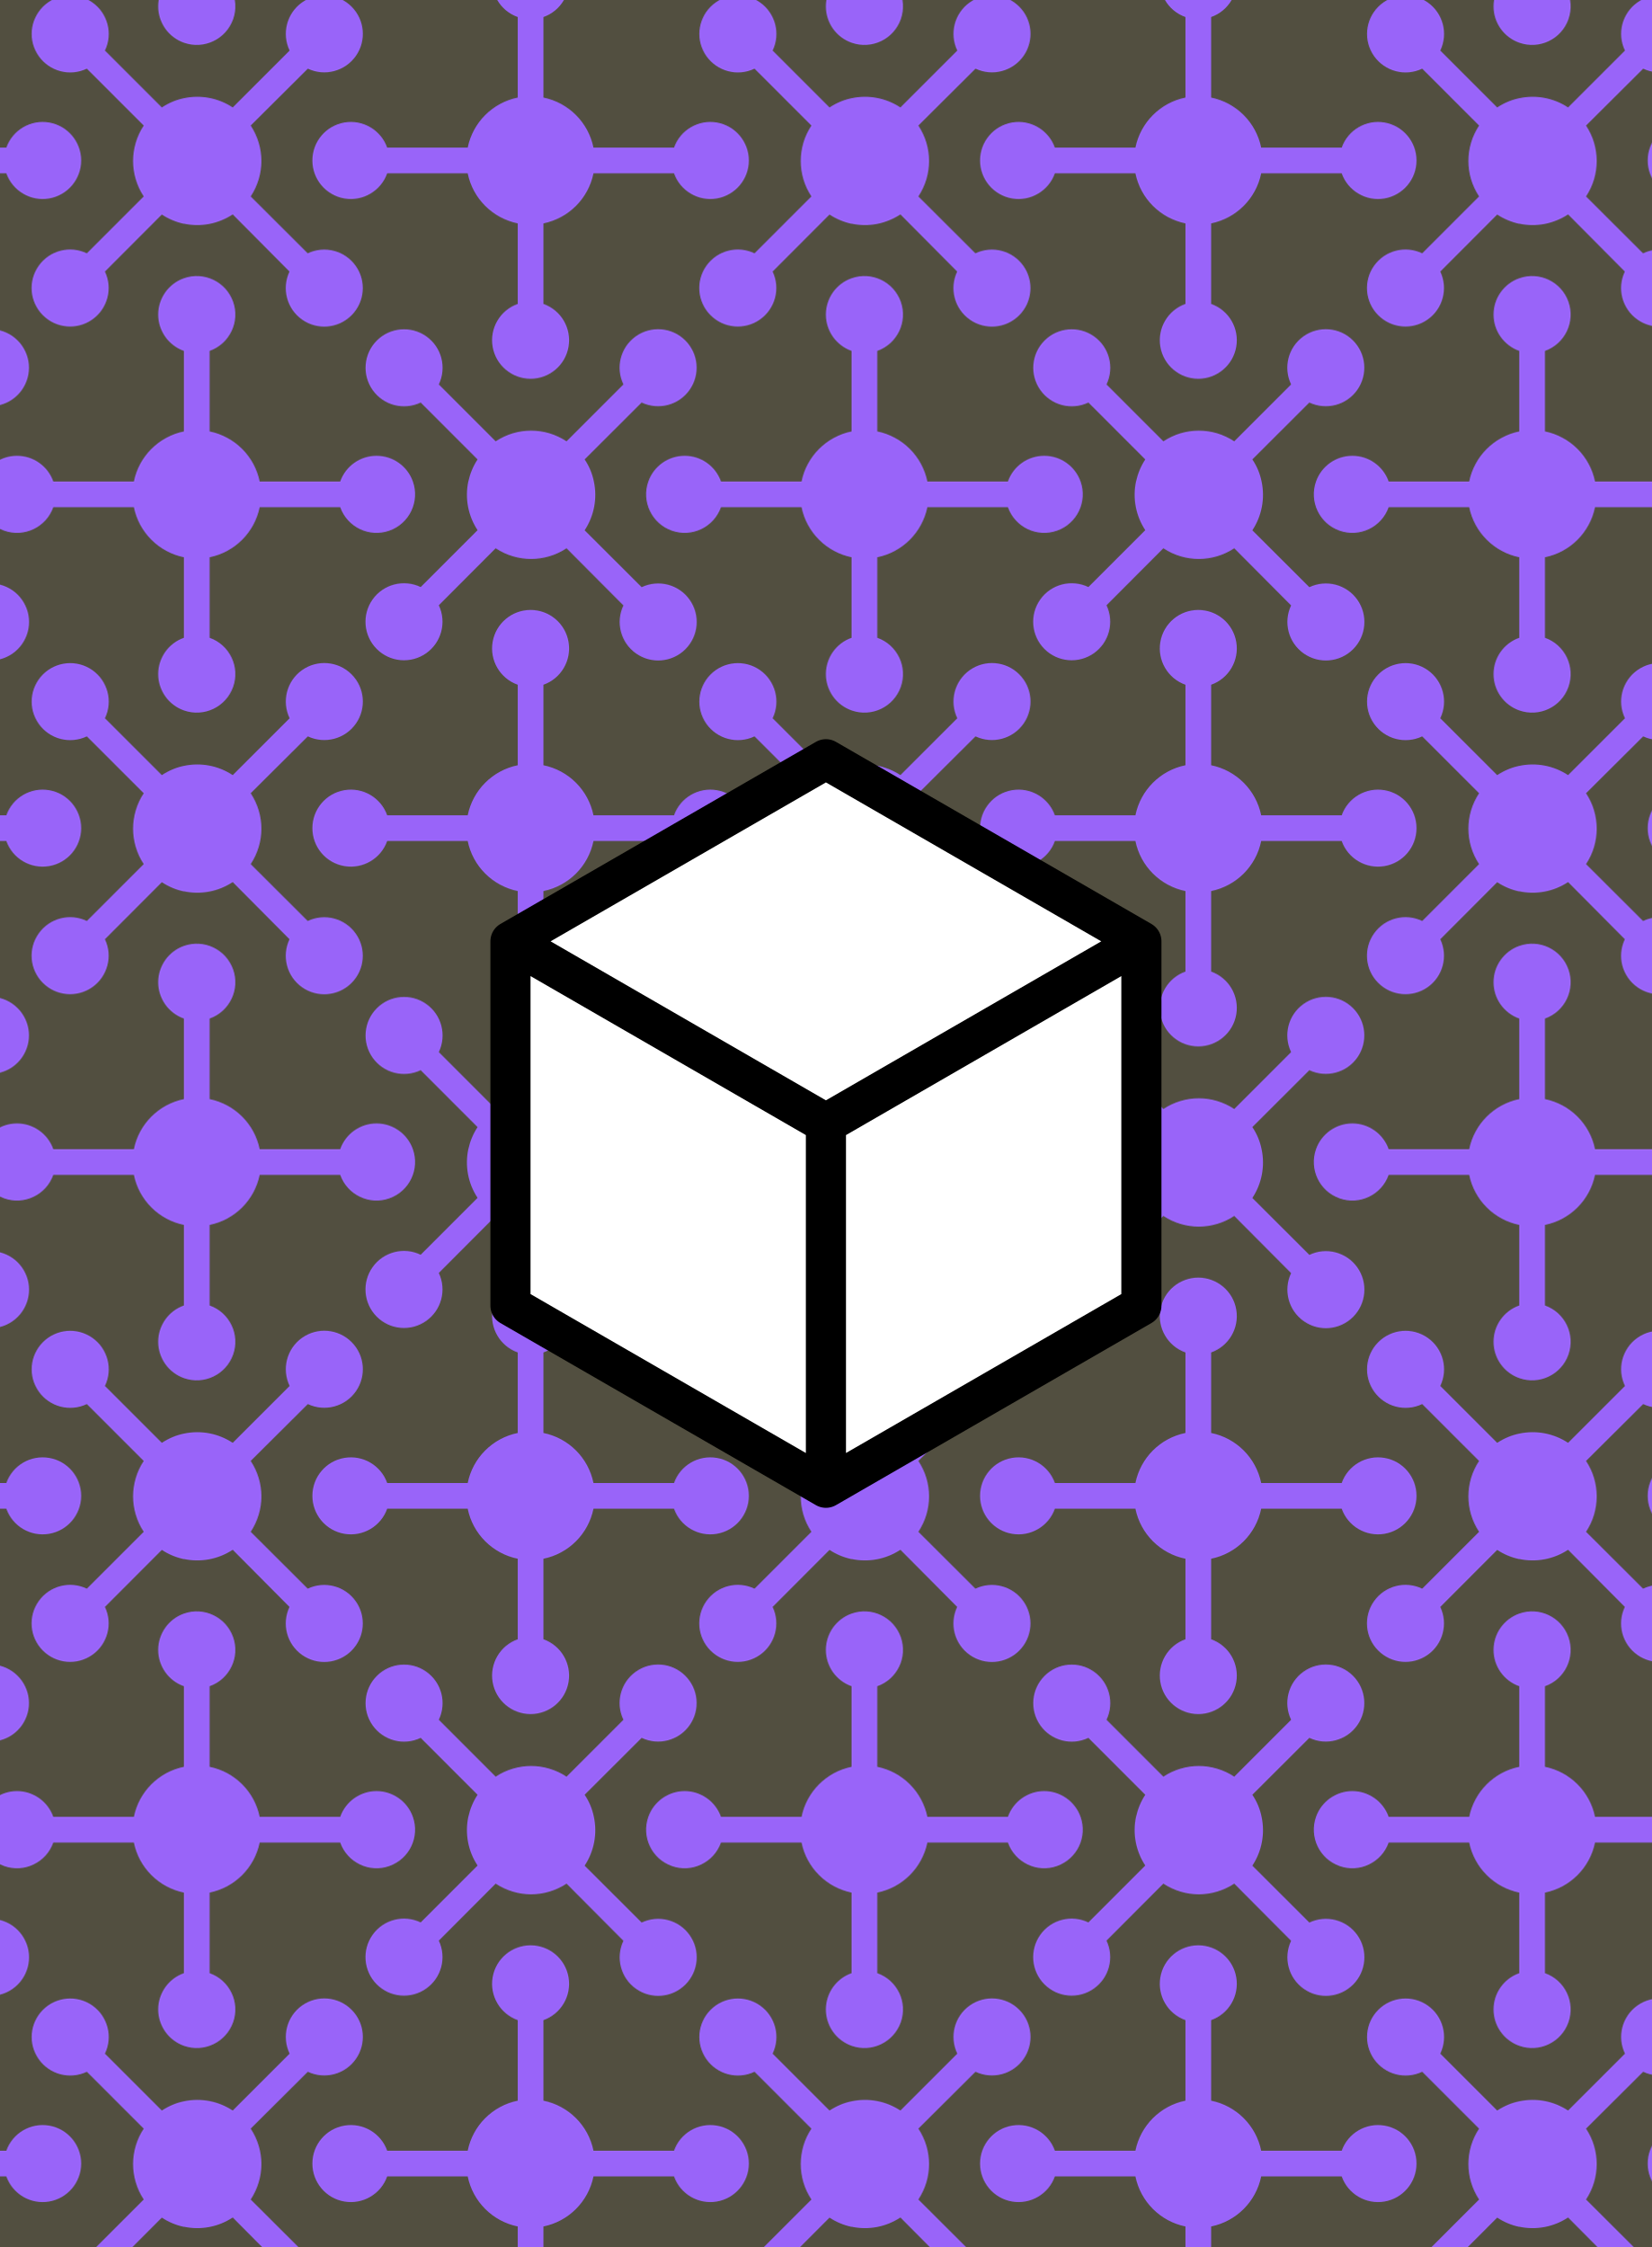
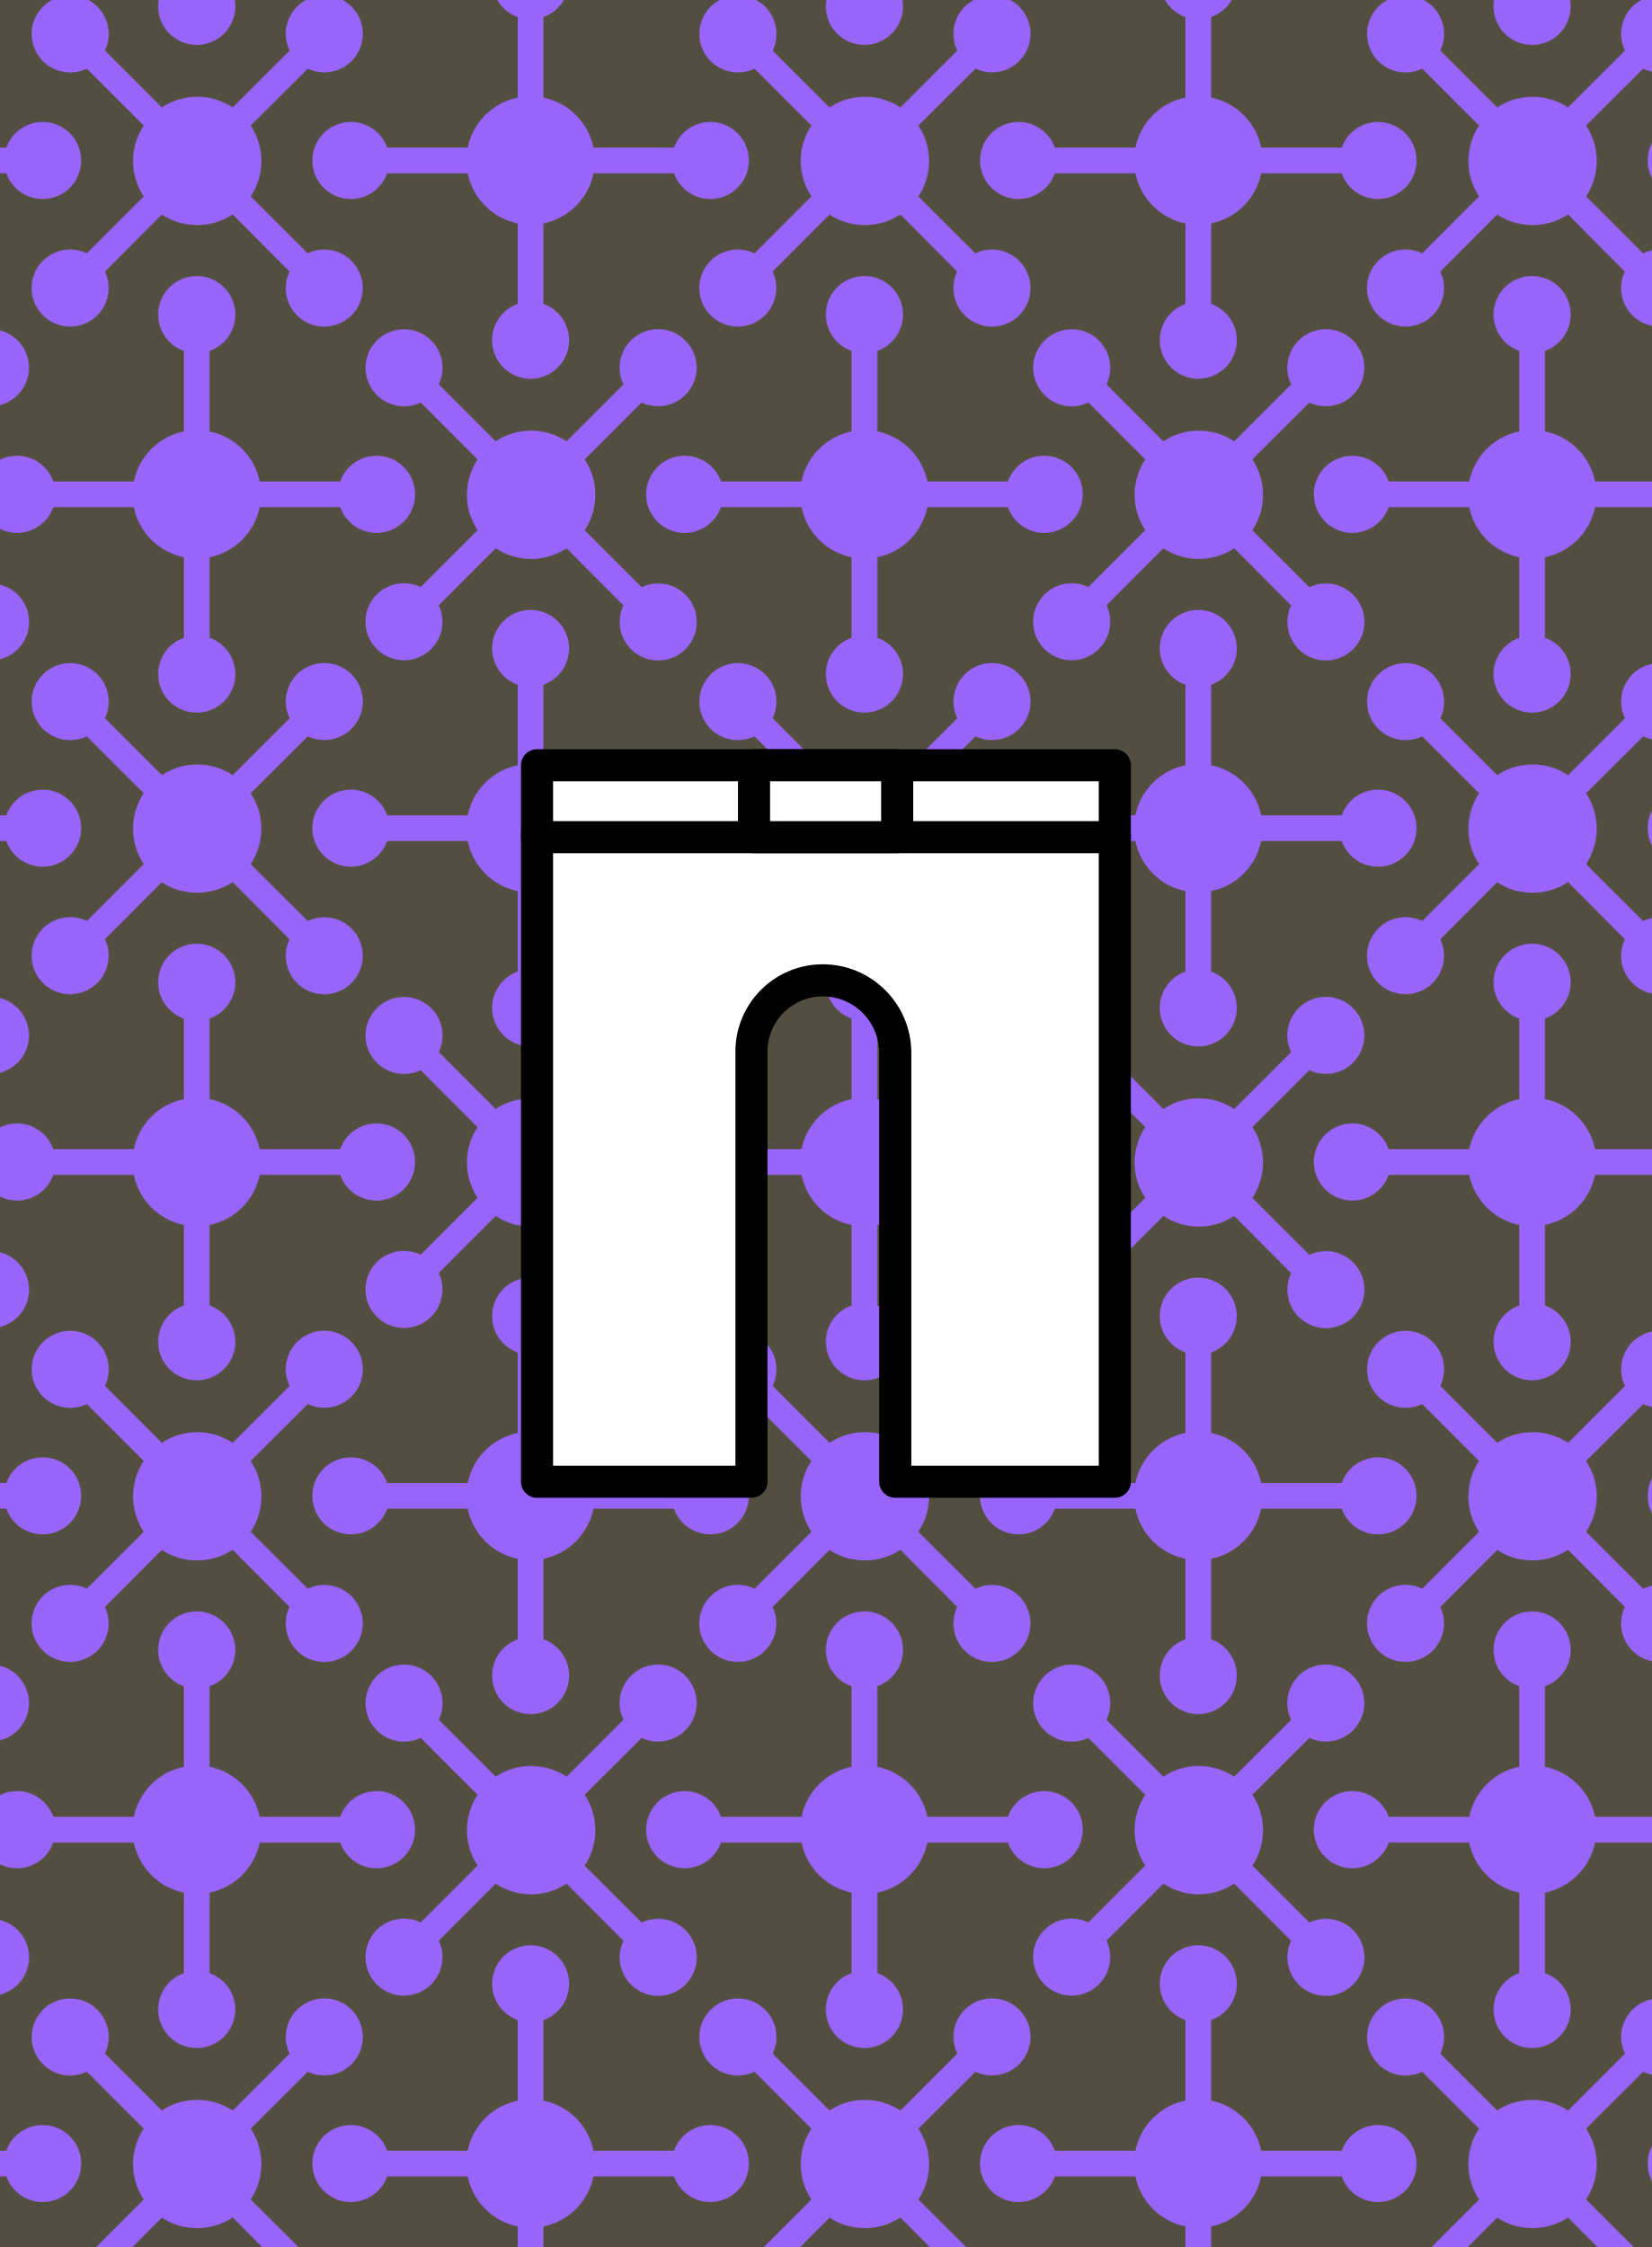
- <svg xmlns="http://www.w3.org/2000/svg" width="816px" height="1110px" viewBox="-2.5 -7.5 25 35" version="1.1">
+ <svg xmlns="http://www.w3.org/2000/svg" width="408px" height="555px" viewBox="-2.5 -7.5 25 35" version="1.1">
  <defs>
    <pattern id="pattern" x="0" y="0" width="52" height="52" patternUnits="userSpaceOnUse" patternTransform="scale(0.2 0.2)">
      <path fill="#9964f9" d="M0 17.83V0h17.83a3 3 0 0 1-5.66 2H5.9A5 5 0 0 1 2 5.9v6.27a3 3 0 0 1-2 5.66zm0 18.34a3 3 0 0 1 2 5.66v6.27A5 5 0 0 1 5.9 52h6.27a3 3 0 0 1 5.66 0H0V36.17zM36.17 52a3 3 0 0 1 5.66 0h6.27a5 5 0 0 1 3.9-3.9v-6.27a3 3 0 0 1 0-5.66V52H36.17zM0 31.93v-9.78a5 5 0 0 1 3.8.72l4.43-4.43a3 3 0 1 1 1.42 1.41L5.2 24.28a5 5 0 0 1 0 5.52l4.44 4.43a3 3 0 1 1-1.42 1.42L3.8 31.2a5 5 0 0 1-3.8.72zm52-14.1a3 3 0 0 1 0-5.66V5.9A5 5 0 0 1 48.1 2h-6.27a3 3 0 0 1-5.66-2H52v17.83zm0 14.1a4.97 4.97 0 0 1-1.72-.72l-4.43 4.44a3 3 0 1 1-1.41-1.42l4.43-4.43a5 5 0 0 1 0-5.52l-4.43-4.43a3 3 0 1 1 1.41-1.41l4.43 4.43c.53-.35 1.12-.6 1.72-.72v9.78zM22.15 0h9.78a5 5 0 0 1-.72 3.8l4.44 4.43a3 3 0 1 1-1.42 1.42L29.8 5.2a5 5 0 0 1-5.52 0l-4.43 4.44a3 3 0 1 1-1.41-1.42l4.43-4.43a5 5 0 0 1-.72-3.8zm0 52c.13-.6.37-1.19.72-1.72l-4.43-4.43a3 3 0 1 1 1.41-1.41l4.43 4.43a5 5 0 0 1 5.52 0l4.43-4.43a3 3 0 1 1 1.42 1.41l-4.44 4.43c.36.53.6 1.12.72 1.72h-9.78zm9.75-24a5 5 0 0 1-3.9 3.9v6.27a3 3 0 1 1-2 0V31.9a5 5 0 0 1-3.9-3.9h-6.27a3 3 0 1 1 0-2h6.27a5 5 0 0 1 3.9-3.9v-6.27a3 3 0 1 1 2 0v6.27a5 5 0 0 1 3.9 3.9h6.27a3 3 0 1 1 0 2H31.9z" />
    </pattern>
  </defs>
  <rect x="-3.5" y="-8.5" width="27" height="37" stroke="none" style="fill: #524f40" />
  <rect x="-3.5" y="-8.5" width="27" height="37" stroke="none" stroke-width="5px" fill="url(#pattern)" />
  <g transform="translate(-2.5,-2.5)">
    <g transform="scale(1.25,1.25)">
-       <path stroke-linejoin="round" stroke-width="0.5" fill="white" stroke="black" d="M 10 14.539 L 13.931 12.27 L 13.931 7.73 L 10 5.461 L 6.069 7.73 L 6.069 12.27 L 10 14.539 Z M 10 10 L 10 14.539 M 10 10 L 13.931 7.73 M 10 10 L 6.069 7.73   " />
+       <g transform="scale(0.8,.8)" stroke-miterlimit="10" stroke-linejoin="round" stroke-width="0.5" fill="white" stroke="black">
+         <path class="cls-2" d="M8,18.08h3.34V11.37a1.11,1.11,0,0,1,1.11-1.1h0a1.13,1.13,0,0,1,1.13,1.13v6.68H17V8H8Z" />
+         <rect class="cls-2" x="8.0" y="6.92" width="9" height="1.12" />
+         <rect class="cls-2" x="11.38" y="6.92" width="2.23" height="1.12" />
+       </g>
    </g>
  </g>
</svg>
